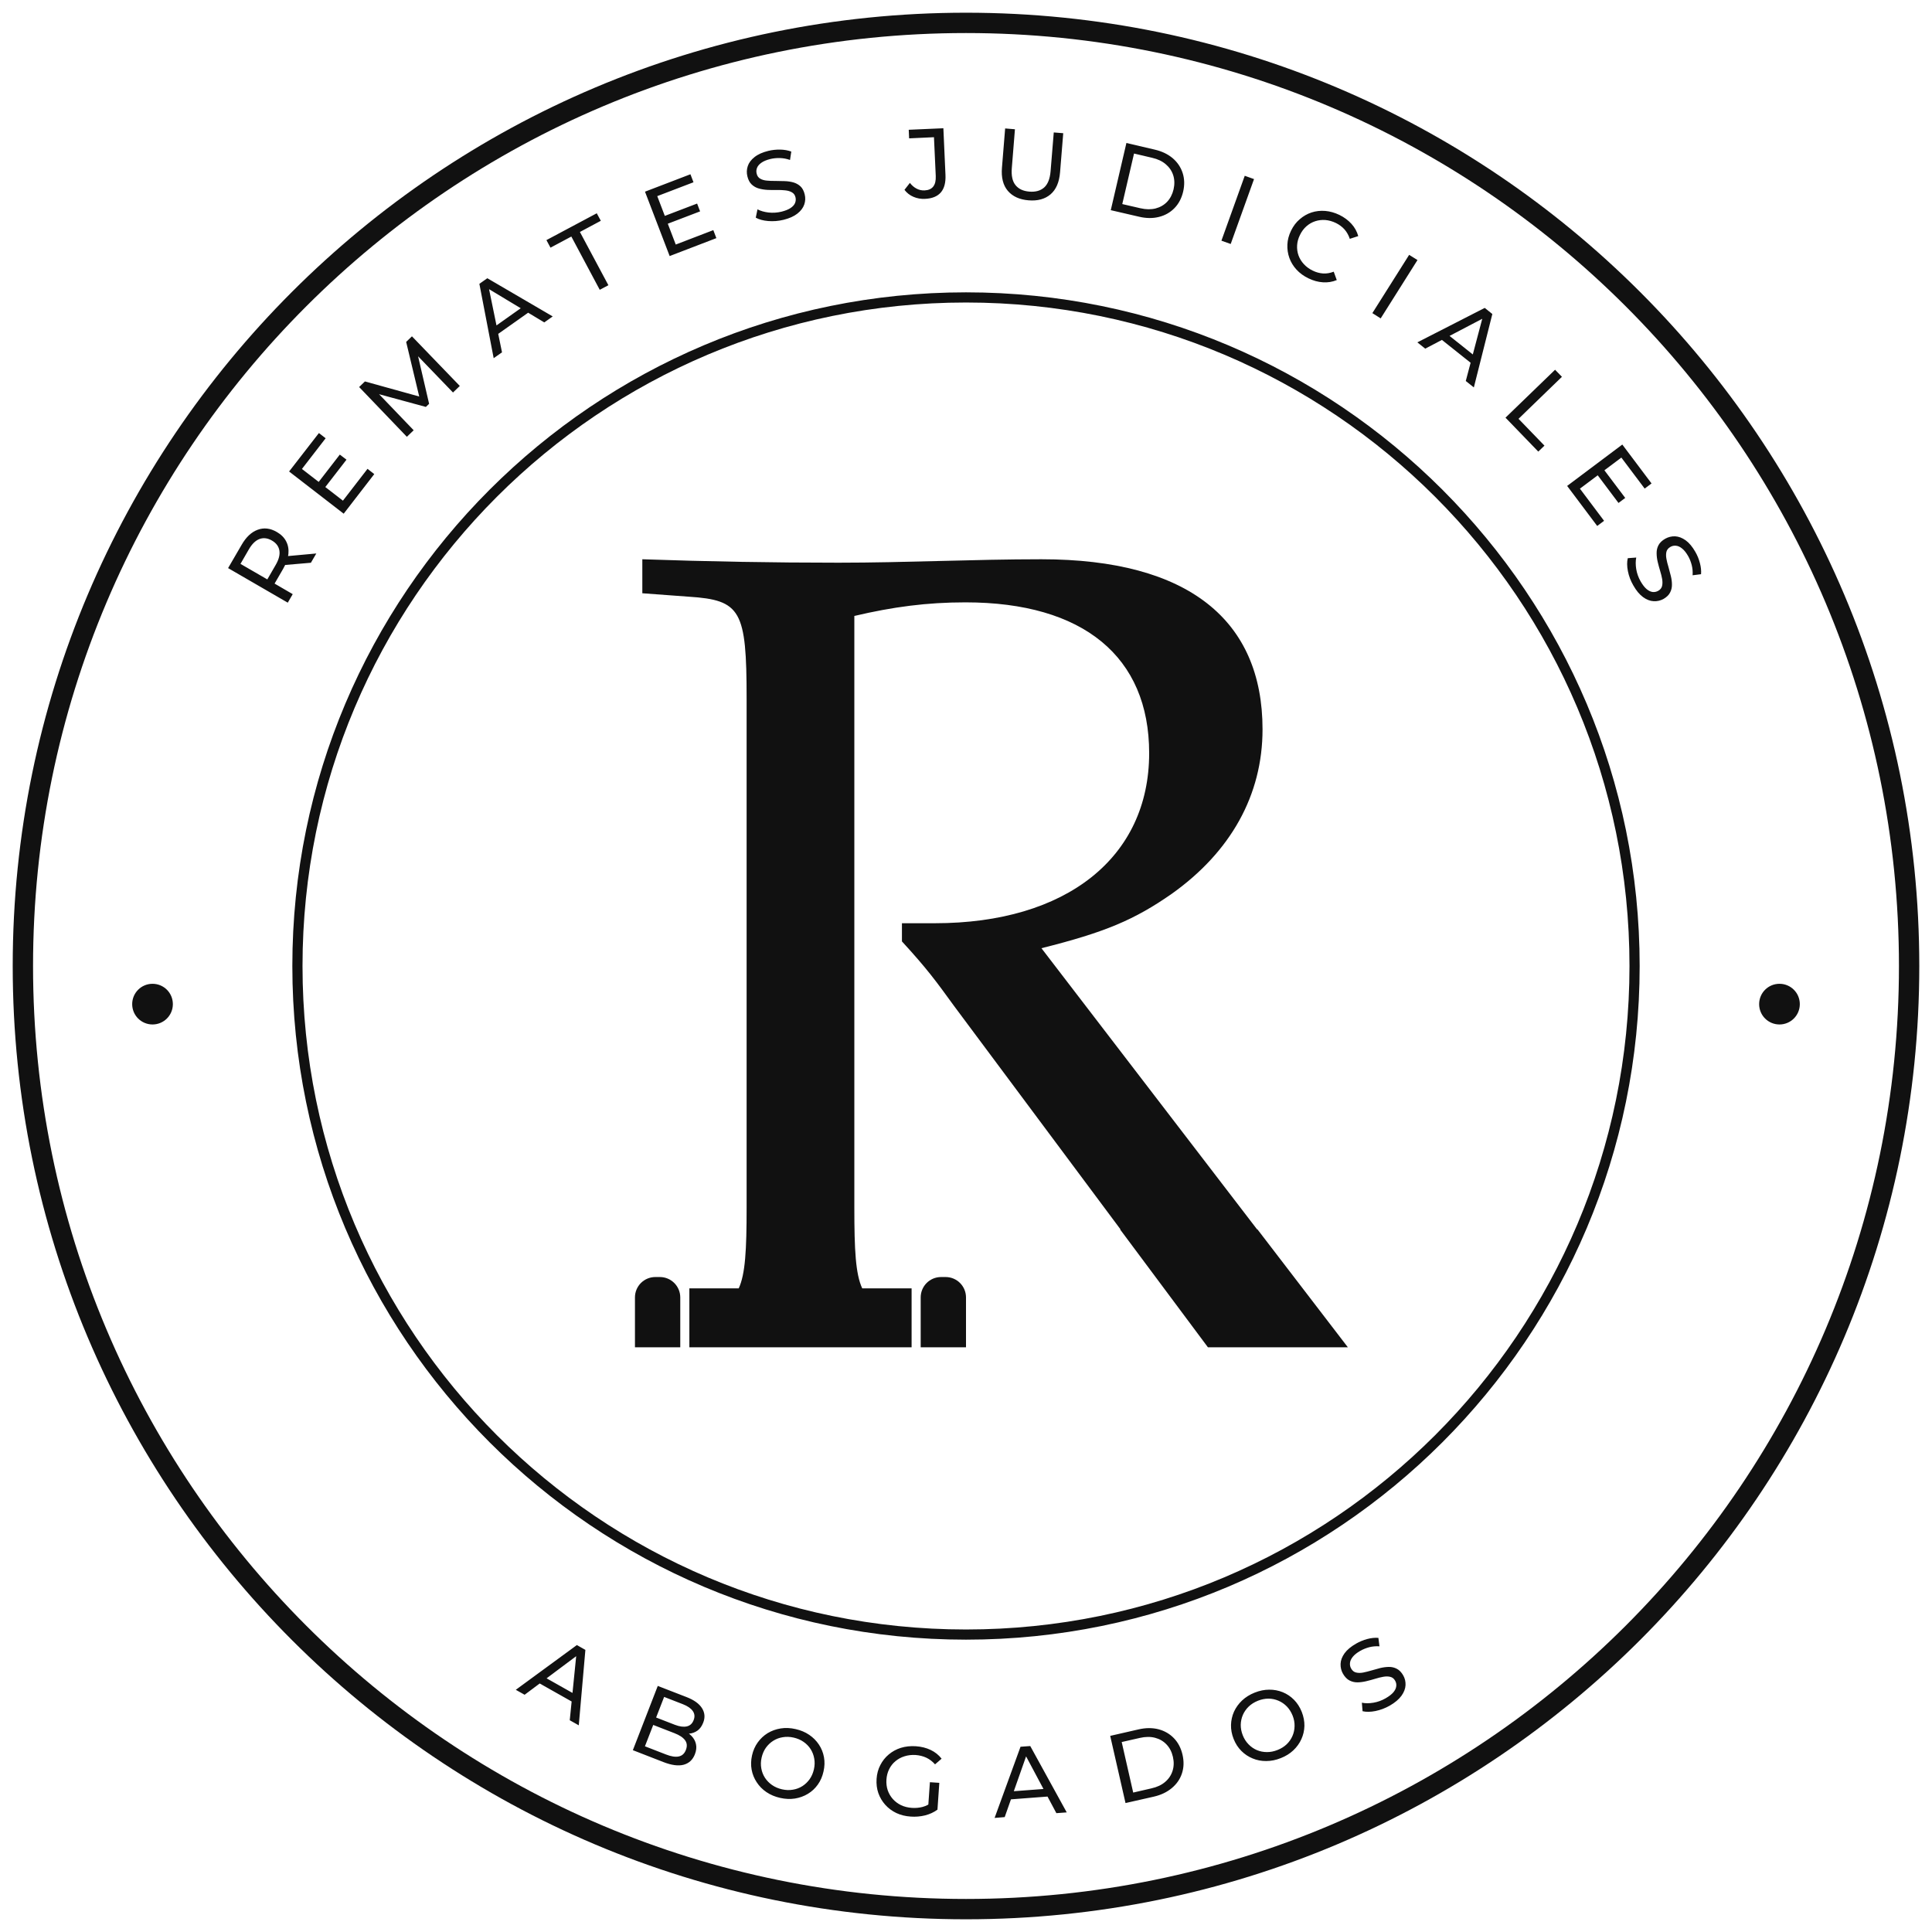
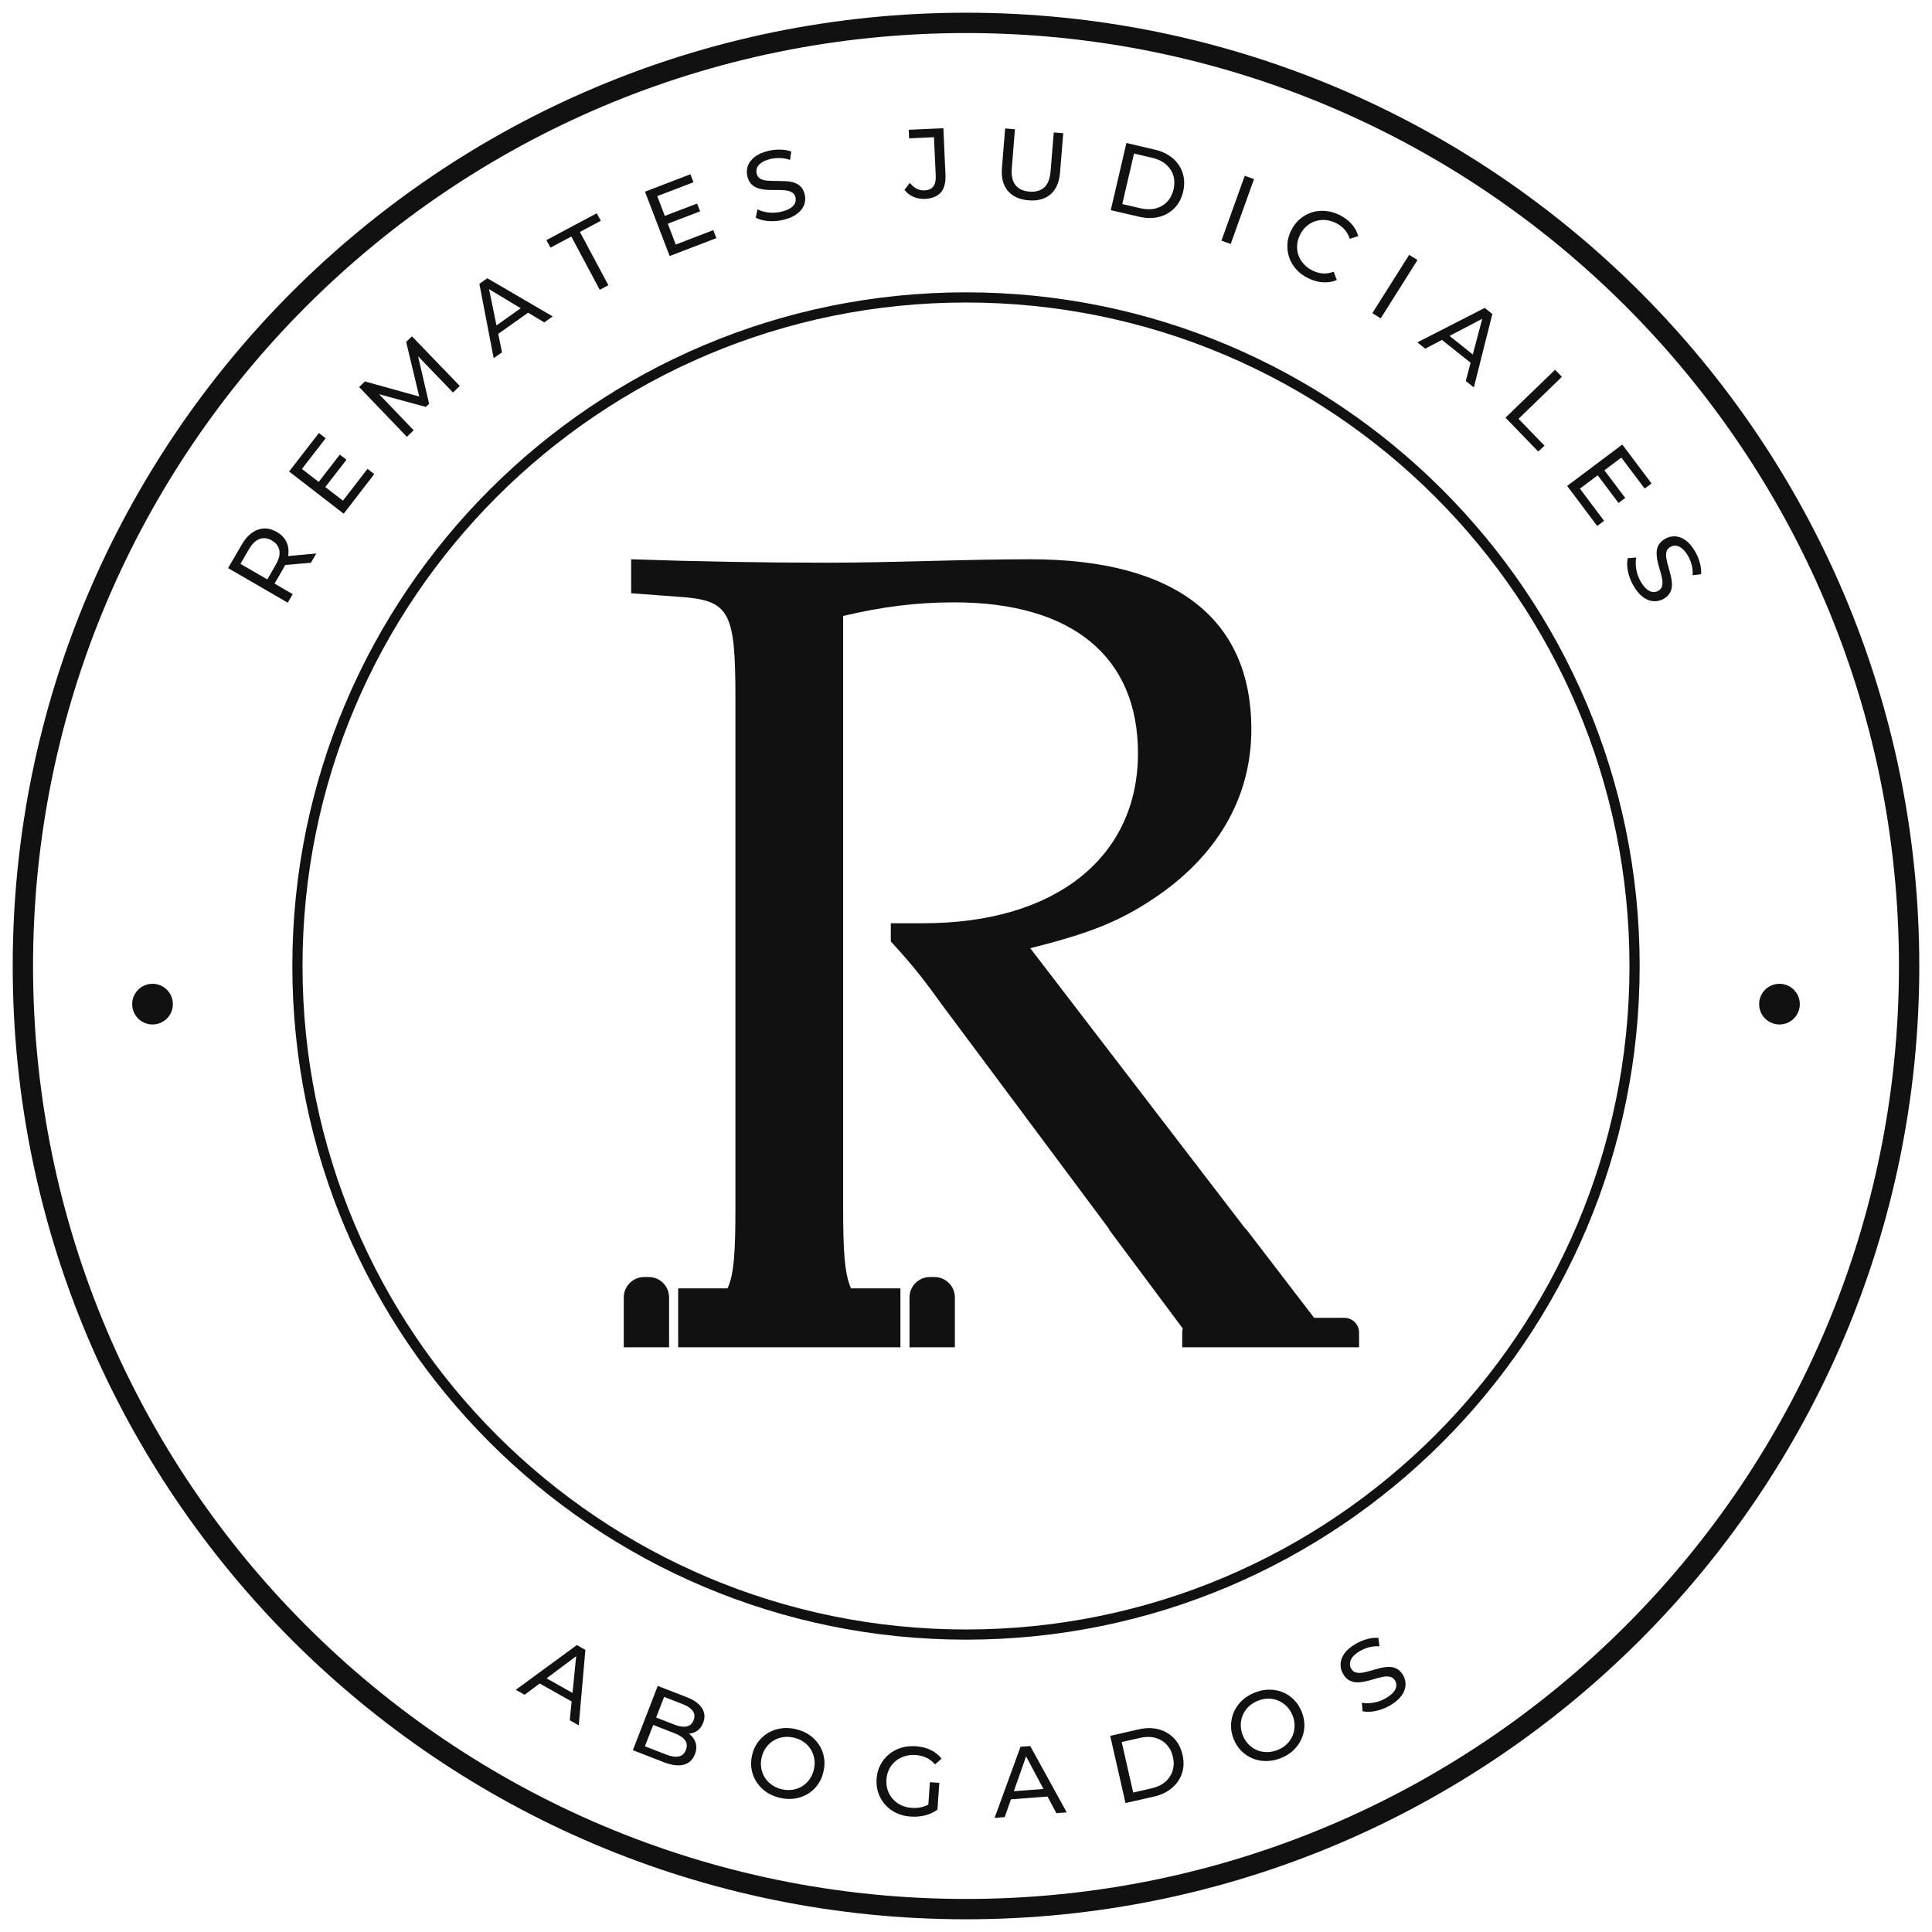
<svg xmlns="http://www.w3.org/2000/svg" viewBox="-152 -152 304 304" role="img" aria-label="Remates Judiciales · Abogados">
  <path d="M150 0C150 82.84 82.84 150 0 150C-82.84 150 -150 82.84 -150 0C-150 -82.84 -82.84 -150 0 -150C82.84 -150 150 -82.84 150 0ZM146.8 0C146.8 -81.08 81.08 -146.8 0 -146.8C-81.08 -146.8 -146.8 -81.08 -146.8 0C-146.8 81.08 -81.08 146.8 0 146.8C81.08 146.8 146.8 81.08 146.8 0Z" fill="#111111" />
  <path d="M106 0C106 58.54 58.54 106 0 106C-58.54 106 -106 58.54 -106 0C-106 -58.54 -58.54 -106 0 -106C58.54 -106 106 -58.54 106 0ZM104.4 0C104.4 -57.66 57.66 -104.4 0 -104.4C-57.66 -104.4 -104.4 -57.66 -104.4 0C-104.4 57.66 -57.66 104.4 0 104.4C57.66 104.4 104.4 57.66 104.4 0Z" fill="#111111" />
  <path d="M-106.72 -57.17 -116.11 -62.61 -113.98 -66.27Q-112.93 -68.1 -111.46 -68.64Q-109.99 -69.19 -108.44 -68.29Q-107.42 -67.7 -106.97 -66.81Q-106.51 -65.92 -106.62 -64.82Q-106.74 -63.72 -107.45 -62.49L-109.15 -59.56L-109.41 -60.53L-105.94 -58.51ZM-103.08 -63.45 -107.87 -63.04 -107.04 -64.47 -102.23 -64.91ZM-109.28 -60.45 -110.29 -60.22 -108.62 -63.11Q-107.87 -64.4 -108.04 -65.38Q-108.21 -66.37 -109.22 -66.95Q-110.23 -67.53 -111.16 -67.19Q-112.1 -66.84 -112.84 -65.56L-114.51 -62.67L-114.83 -63.66ZM-97.92 -71.17 -106.51 -77.81 -101.82 -83.86 -100.76 -83.04 -104.49 -78.21 -98.04 -73.22 -94.17 -78.23 -93.11 -77.4ZM-100.9 -75.25 -101.94 -76.06 -98.53 -80.47 -97.48 -79.67ZM-87.98 -83.27 -95.49 -91.1 -94.58 -91.98 -85.39 -89.43 -85.88 -88.96 -88.09 -98.2 -87.18 -99.08 -79.65 -91.27 -80.72 -90.24 -86.63 -96.37 -86.37 -96.61 -84.48 -88.46 -84.99 -87.97 -93.08 -90.17 -92.8 -90.44 -86.91 -84.3ZM-74.32 -95.64 -76.57 -107.34 -75.32 -108.22 -65.03 -102.21 -66.36 -101.27 -75.7 -106.89 -75.2 -107.25 -73.01 -96.56ZM-74.18 -99.06 -74.55 -100.32 -69.57 -103.85 -68.48 -103.09ZM-57.63 -106.4 -62.1 -114.78 -65.38 -113.03 -66.02 -114.22 -58.1 -118.44 -57.46 -117.26 -60.75 -115.5 -56.27 -107.12ZM-46.63 -111.71 -50.51 -121.84 -43.36 -124.58 -42.88 -123.32 -48.58 -121.14 -45.67 -113.52 -39.76 -115.79 -39.28 -114.53ZM-47.05 -116.75 -47.52 -117.98 -42.31 -119.97 -41.84 -118.74ZM-28.72 -117.41Q-29.93 -117.12 -31.12 -117.22Q-32.31 -117.32 -33.08 -117.75L-32.81 -119.06Q-32.08 -118.68 -31.06 -118.56Q-30.05 -118.45 -29.04 -118.69Q-28.12 -118.92 -27.6 -119.27Q-27.08 -119.62 -26.9 -120.05Q-26.72 -120.49 -26.83 -120.96Q-26.96 -121.5 -27.4 -121.74Q-27.83 -121.99 -28.45 -122.05Q-29.06 -122.12 -29.77 -122.1Q-30.49 -122.09 -31.22 -122.12Q-31.96 -122.16 -32.6 -122.34Q-33.24 -122.52 -33.72 -122.97Q-34.2 -123.42 -34.4 -124.26Q-34.6 -125.07 -34.34 -125.86Q-34.08 -126.65 -33.28 -127.28Q-32.49 -127.92 -31.1 -128.26Q-30.19 -128.48 -29.22 -128.46Q-28.26 -128.44 -27.49 -128.15L-27.69 -126.83Q-28.48 -127.11 -29.28 -127.13Q-30.08 -127.15 -30.79 -126.98Q-31.68 -126.76 -32.2 -126.39Q-32.71 -126.03 -32.88 -125.59Q-33.06 -125.15 -32.94 -124.68Q-32.81 -124.12 -32.37 -123.88Q-31.94 -123.63 -31.32 -123.58Q-30.71 -123.52 -29.99 -123.53Q-29.28 -123.53 -28.55 -123.5Q-27.81 -123.48 -27.17 -123.3Q-26.53 -123.12 -26.05 -122.68Q-25.58 -122.24 -25.38 -121.41Q-25.18 -120.61 -25.45 -119.82Q-25.72 -119.03 -26.53 -118.39Q-27.34 -117.75 -28.72 -117.41ZM-6.45 -120.71Q-7.41 -120.66 -8.27 -121.03Q-9.12 -121.39 -9.68 -122.13L-8.83 -123.22Q-8.36 -122.62 -7.78 -122.32Q-7.2 -122.01 -6.52 -122.04Q-4.66 -122.12 -4.76 -124.32L-5.04 -130.41L-8.95 -130.23L-9.01 -131.58L-3.56 -131.82L-3.23 -124.47Q-3.15 -122.66 -3.96 -121.72Q-4.78 -120.78 -6.45 -120.71ZM9.84 -120.48Q7.71 -120.65 6.58 -121.97Q5.46 -123.29 5.66 -125.64L6.16 -131.79L7.7 -131.66L7.21 -125.57Q7.06 -123.77 7.79 -122.87Q8.51 -121.97 9.96 -121.85Q11.43 -121.73 12.3 -122.5Q13.16 -123.27 13.31 -125.07L13.81 -131.16L15.3 -131.04L14.8 -124.89Q14.61 -122.54 13.3 -121.42Q11.98 -120.3 9.84 -120.48ZM22.78 -118.93 25.24 -129.5 29.69 -128.46Q31.38 -128.07 32.52 -127.11Q33.65 -126.14 34.09 -124.78Q34.53 -123.42 34.17 -121.85Q33.8 -120.28 32.81 -119.26Q31.81 -118.23 30.37 -117.87Q28.92 -117.5 27.23 -117.9ZM24.59 -119.89 27.45 -119.23Q28.76 -118.93 29.83 -119.2Q30.91 -119.48 31.65 -120.25Q32.38 -121.03 32.66 -122.2Q32.93 -123.4 32.61 -124.41Q32.29 -125.42 31.45 -126.14Q30.61 -126.87 29.29 -127.17L26.44 -127.84ZM40.19 -114.13 43.86 -124.34 45.32 -123.82 41.65 -113.61ZM53.87 -108.21Q52.76 -108.75 52 -109.58Q51.24 -110.41 50.88 -111.42Q50.52 -112.43 50.57 -113.53Q50.62 -114.63 51.15 -115.71Q51.68 -116.8 52.52 -117.51Q53.35 -118.23 54.37 -118.57Q55.4 -118.9 56.52 -118.81Q57.64 -118.72 58.76 -118.18Q59.88 -117.63 60.65 -116.78Q61.42 -115.93 61.72 -114.85L60.39 -114.42Q60.11 -115.27 59.56 -115.9Q59 -116.52 58.21 -116.91Q57.38 -117.31 56.54 -117.38Q55.71 -117.44 54.95 -117.19Q54.18 -116.94 53.56 -116.39Q52.94 -115.84 52.55 -115.03Q52.15 -114.23 52.1 -113.4Q52.05 -112.57 52.32 -111.81Q52.59 -111.06 53.16 -110.44Q53.73 -109.82 54.55 -109.42Q55.34 -109.03 56.18 -108.97Q57.01 -108.92 57.86 -109.25L58.34 -107.93Q57.3 -107.5 56.16 -107.58Q55.02 -107.65 53.87 -108.21ZM63.94 -102.73 69.73 -111.9 71.04 -111.08 65.25 -101.9ZM71.02 -98.13 81.62 -103.55 82.82 -102.59 79.91 -91.04 78.64 -92.05 81.43 -102.59 81.92 -102.2 72.26 -97.14ZM74.34 -98.95 75.44 -99.66 80.22 -95.85 79.8 -94.6ZM84.89 -86.28 92.69 -93.82 93.77 -92.71 86.94 -86.1 91.02 -81.88 90.05 -80.94ZM94.59 -75.54 103.27 -82.05 107.87 -75.93 106.79 -75.12 103.12 -80 96.6 -75.11 100.4 -70.05 99.32 -69.24ZM99.32 -77.32 100.37 -78.11 103.73 -73.65 102.67 -72.86ZM105 -59.89Q104.38 -60.96 104.15 -62.13Q103.92 -63.31 104.13 -64.17L105.46 -64.27Q105.3 -63.46 105.46 -62.45Q105.63 -61.44 106.14 -60.54Q106.61 -59.72 107.09 -59.31Q107.57 -58.91 108.04 -58.85Q108.51 -58.8 108.93 -59.04Q109.41 -59.31 109.53 -59.8Q109.64 -60.29 109.54 -60.89Q109.43 -61.5 109.22 -62.18Q109.01 -62.87 108.84 -63.58Q108.67 -64.3 108.67 -64.97Q108.66 -65.63 108.96 -66.21Q109.27 -66.8 110.02 -67.23Q110.75 -67.64 111.58 -67.61Q112.41 -67.57 113.24 -66.98Q114.06 -66.39 114.77 -65.15Q115.24 -64.33 115.48 -63.4Q115.73 -62.47 115.66 -61.65L114.33 -61.48Q114.39 -62.31 114.19 -63.09Q113.99 -63.87 113.63 -64.5Q113.17 -65.3 112.68 -65.69Q112.19 -66.09 111.71 -66.13Q111.24 -66.18 110.83 -65.94Q110.33 -65.65 110.21 -65.17Q110.1 -64.68 110.21 -64.08Q110.32 -63.47 110.53 -62.79Q110.73 -62.1 110.9 -61.39Q111.08 -60.68 111.08 -60.01Q111.09 -59.34 110.79 -58.77Q110.5 -58.19 109.76 -57.76Q109.04 -57.36 108.21 -57.4Q107.37 -57.44 106.54 -58.04Q105.7 -58.65 105 -59.89Z" fill="#111111" />
  <path d="M-70.84 113.89 -61.23 106.85 -59.89 107.61 -60.93 119.48 -62.35 118.68 -61.26 107.83 -60.72 108.14 -69.45 114.67ZM-67.69 112.55 -66.71 111.68 -61.39 114.68 -61.61 115.98ZM-52.42 123.39 -48.5 113.28 -43.96 115.04Q-42.21 115.72 -41.54 116.78Q-40.87 117.85 -41.35 119.06Q-41.67 119.89 -42.25 120.31Q-42.84 120.73 -43.58 120.79Q-44.32 120.85 -45.04 120.57L-44.61 120.24Q-43.75 120.57 -43.2 121.14Q-42.65 121.7 -42.49 122.43Q-42.32 123.17 -42.66 124.04Q-43.17 125.34 -44.42 125.68Q-45.67 126.01 -47.59 125.27ZM-50.52 122.78 -47.2 124.07Q-46 124.54 -45.21 124.38Q-44.41 124.22 -44.08 123.36Q-43.73 122.47 -44.21 121.82Q-44.69 121.17 -45.89 120.71L-49.34 119.37L-48.89 118.2L-45.8 119.4Q-44.7 119.82 -43.94 119.65Q-43.17 119.48 -42.86 118.67Q-42.54 117.87 -42.99 117.23Q-43.44 116.59 -44.54 116.16L-47.5 115.01ZM-29.24 130.9Q-30.45 130.63 -31.4 129.99Q-32.34 129.35 -32.93 128.44Q-33.53 127.54 -33.73 126.46Q-33.93 125.39 -33.67 124.22Q-33.41 123.06 -32.77 122.17Q-32.13 121.28 -31.21 120.71Q-30.28 120.15 -29.16 119.97Q-28.05 119.79 -26.82 120.07Q-25.61 120.34 -24.68 120.97Q-23.75 121.6 -23.15 122.5Q-22.55 123.4 -22.35 124.48Q-22.15 125.56 -22.42 126.74Q-22.68 127.92 -23.32 128.81Q-23.95 129.7 -24.88 130.26Q-25.81 130.82 -26.92 131Q-28.03 131.17 -29.24 130.9ZM-28.94 129.55Q-28.06 129.75 -27.25 129.61Q-26.43 129.48 -25.75 129.05Q-25.08 128.62 -24.6 127.95Q-24.13 127.28 -23.93 126.4Q-23.73 125.52 -23.88 124.71Q-24.02 123.9 -24.45 123.22Q-24.88 122.55 -25.56 122.08Q-26.24 121.61 -27.12 121.41Q-28.01 121.21 -28.83 121.35Q-29.65 121.48 -30.33 121.91Q-31.01 122.34 -31.49 123.01Q-31.96 123.68 -32.16 124.56Q-32.36 125.44 -32.21 126.25Q-32.07 127.06 -31.63 127.74Q-31.19 128.41 -30.51 128.88Q-29.83 129.35 -28.94 129.55ZM-8.68 133.84Q-9.94 133.76 -10.96 133.28Q-11.98 132.79 -12.7 131.99Q-13.42 131.19 -13.79 130.15Q-14.15 129.12 -14.07 127.91Q-13.99 126.7 -13.48 125.73Q-12.98 124.75 -12.15 124.06Q-11.32 123.36 -10.24 123.02Q-9.16 122.69 -7.89 122.77Q-6.6 122.86 -5.57 123.35Q-4.53 123.84 -3.84 124.73L-4.87 125.62Q-5.49 124.93 -6.25 124.57Q-7.01 124.22 -7.92 124.15Q-8.85 124.09 -9.67 124.35Q-10.48 124.6 -11.1 125.12Q-11.72 125.63 -12.09 126.38Q-12.46 127.12 -12.52 128.02Q-12.58 128.9 -12.32 129.69Q-12.05 130.47 -11.51 131.08Q-10.97 131.68 -10.21 132.05Q-9.44 132.41 -8.51 132.47Q-7.64 132.53 -6.83 132.32Q-6.01 132.1 -5.29 131.51L-4.49 132.75Q-5.34 133.37 -6.44 133.65Q-7.54 133.92 -8.68 133.84ZM-4.49 132.75 -5.96 132.45 -5.68 128.43 -4.2 128.53ZM4.5 134.05 8.58 122.85 10.11 122.74 15.85 133.18 14.22 133.3 9.09 123.68 9.71 123.64 6.09 133.92ZM6.38 131.18 6.71 129.91 12.79 129.45 13.34 130.65ZM25.1 131.71 22.69 121.14 27.15 120.12Q28.84 119.73 30.29 120.1Q31.73 120.48 32.72 121.51Q33.71 122.54 34.07 124.11Q34.43 125.68 33.98 127.04Q33.54 128.39 32.39 129.35Q31.25 130.31 29.56 130.7ZM26.31 130.06 29.17 129.4Q30.49 129.11 31.33 128.39Q32.18 127.67 32.5 126.65Q32.83 125.63 32.56 124.45Q32.29 123.26 31.55 122.49Q30.82 121.72 29.75 121.44Q28.68 121.16 27.36 121.46L24.5 122.11ZM49.53 124.64Q48.38 125.1 47.24 125.1Q46.1 125.11 45.1 124.69Q44.1 124.28 43.33 123.51Q42.55 122.73 42.11 121.62Q41.67 120.51 41.7 119.41Q41.73 118.32 42.17 117.33Q42.62 116.35 43.44 115.57Q44.27 114.79 45.43 114.33Q46.59 113.87 47.71 113.87Q48.83 113.86 49.84 114.27Q50.84 114.68 51.61 115.46Q52.38 116.24 52.83 117.36Q53.27 118.49 53.25 119.58Q53.22 120.67 52.77 121.66Q52.32 122.65 51.5 123.42Q50.68 124.19 49.53 124.64ZM49.02 123.36Q49.86 123.03 50.46 122.46Q51.05 121.89 51.37 121.15Q51.69 120.42 51.7 119.59Q51.72 118.77 51.39 117.94Q51.05 117.1 50.48 116.51Q49.9 115.92 49.17 115.61Q48.43 115.29 47.61 115.28Q46.78 115.28 45.94 115.61Q45.09 115.95 44.49 116.52Q43.9 117.09 43.57 117.83Q43.25 118.57 43.23 119.39Q43.22 120.21 43.55 121.05Q43.88 121.88 44.46 122.47Q45.03 123.06 45.77 123.38Q46.52 123.69 47.34 123.69Q48.17 123.7 49.02 123.36ZM66.68 116.38Q65.6 116.99 64.43 117.23Q63.26 117.46 62.4 117.26L62.29 115.92Q63.1 116.09 64.11 115.92Q65.12 115.75 66.02 115.23Q66.84 114.76 67.25 114.28Q67.65 113.8 67.7 113.33Q67.76 112.86 67.52 112.45Q67.24 111.96 66.75 111.85Q66.27 111.73 65.66 111.84Q65.05 111.95 64.37 112.16Q63.69 112.37 62.97 112.54Q62.25 112.71 61.59 112.72Q60.92 112.72 60.34 112.42Q59.76 112.12 59.32 111.37Q58.91 110.65 58.94 109.81Q58.97 108.98 59.56 108.15Q60.15 107.33 61.39 106.62Q62.21 106.15 63.14 105.9Q64.07 105.65 64.89 105.72L65.06 107.05Q64.23 106.99 63.45 107.19Q62.67 107.4 62.04 107.76Q61.25 108.21 60.85 108.71Q60.46 109.2 60.42 109.67Q60.37 110.15 60.61 110.56Q60.9 111.06 61.38 111.17Q61.87 111.29 62.47 111.18Q63.08 111.06 63.76 110.86Q64.45 110.65 65.16 110.47Q65.87 110.3 66.54 110.29Q67.21 110.28 67.78 110.58Q68.36 110.87 68.79 111.61Q69.2 112.32 69.16 113.16Q69.12 113.99 68.52 114.83Q67.91 115.67 66.68 116.38Z" fill="#111111" />
-   <path d="M-43.53 50.72H-35.76C-34.72 48.47 -34.52 44.65 -34.52 38.05V-42.05C-34.52 -55.97 -35.41 -57.58 -43.62 -58.11L-50.93 -58.65V-64C-40.59 -63.64 -30.42 -63.46 -20.07 -63.46C-9.36 -63.46 1.16 -64 11.87 -64C35.06 -64 46.66 -54.37 46.66 -37.24C46.66 -26.89 41.66 -17.97 32.39 -11.37C26.5 -7.26 21.86 -5.3 11.87 -2.8L45.8 41.44H45.86L60.09 60H38.07L24.24 41.44H24.31L-1.87 6.3C-4.72 2.37 -6.15 0.41 -10.08 -3.87V-6.73H-4.9C15.79 -6.73 28.82 -17.08 28.82 -33.49C28.82 -48.66 18.47 -57.22 -0.09 -57.22C-6.15 -57.22 -11.5 -56.51 -17.57 -55.08V38.05C-17.57 44.65 -17.38 48.47 -16.33 50.72H-8.56V60H-43.53ZM-3.92 48.94H-3.21C-1.43 48.94 0 50.38 0 52.15V60H-7.13V52.15C-7.13 50.38 -5.7 48.94 -3.92 48.94ZM-48.88 48.94H-48.17C-46.4 48.94 -44.96 50.38 -44.96 52.15V60H-52.09V52.15C-52.09 50.38 -50.66 48.94 -48.88 48.94Z" fill="#111111" />
+   <path d="M-45.29 50.72H-37.52C-36.47 48.47 -36.28 44.65 -36.28 38.05V-42.05C-36.28 -55.97 -37.17 -57.58 -45.38 -58.11L-52.69 -58.65V-64C-42.34 -63.64 -32.17 -63.46 -21.83 -63.46C-11.12 -63.46 -0.59 -64 10.11 -64C33.31 -64 44.9 -54.37 44.9 -37.24C44.9 -26.89 39.91 -17.97 30.63 -11.37C24.74 -7.26 20.1 -5.3 10.11 -2.8L44.04 41.44H44.11L54.78 55.36H59.53C60.81 55.36 61.85 56.4 61.85 57.68V60H34.02V57.68C34.02 57.46 34.05 57.25 34.11 57.04L22.48 41.44H22.56L-3.63 6.3C-6.48 2.37 -7.91 0.41 -11.83 -3.87V-6.73H-6.66C14.04 -6.73 27.06 -17.08 27.06 -33.49C27.06 -48.66 16.71 -57.22 -1.84 -57.22C-7.91 -57.22 -13.26 -56.51 -19.33 -55.08V38.05C-19.33 44.65 -19.13 48.47 -18.09 50.72H-10.32V60H-45.29ZM-5.68 48.94H-4.97C-3.19 48.94 -1.75 50.38 -1.75 52.15V60H-8.89V52.15C-8.89 50.38 -7.45 48.94 -5.68 48.94ZM-50.64 48.94H-49.93C-48.15 48.94 -46.72 50.38 -46.72 52.15V60H-53.85V52.15C-53.85 50.38 -52.41 48.94 -50.64 48.94Z" fill="#111111" />
  <path d="M131.2 6C131.2 7.77 129.77 9.2 128 9.2C126.23 9.2 124.8 7.77 124.8 6C124.8 4.23 126.23 2.8 128 2.8C129.77 2.8 131.2 4.23 131.2 6ZM-124.8 6C-124.8 7.77 -126.23 9.2 -128 9.2C-129.77 9.2 -131.2 7.77 -131.2 6C-131.2 4.23 -129.77 2.8 -128 2.8C-126.23 2.8 -124.8 4.23 -124.8 6Z" fill="#111111" />
</svg>
